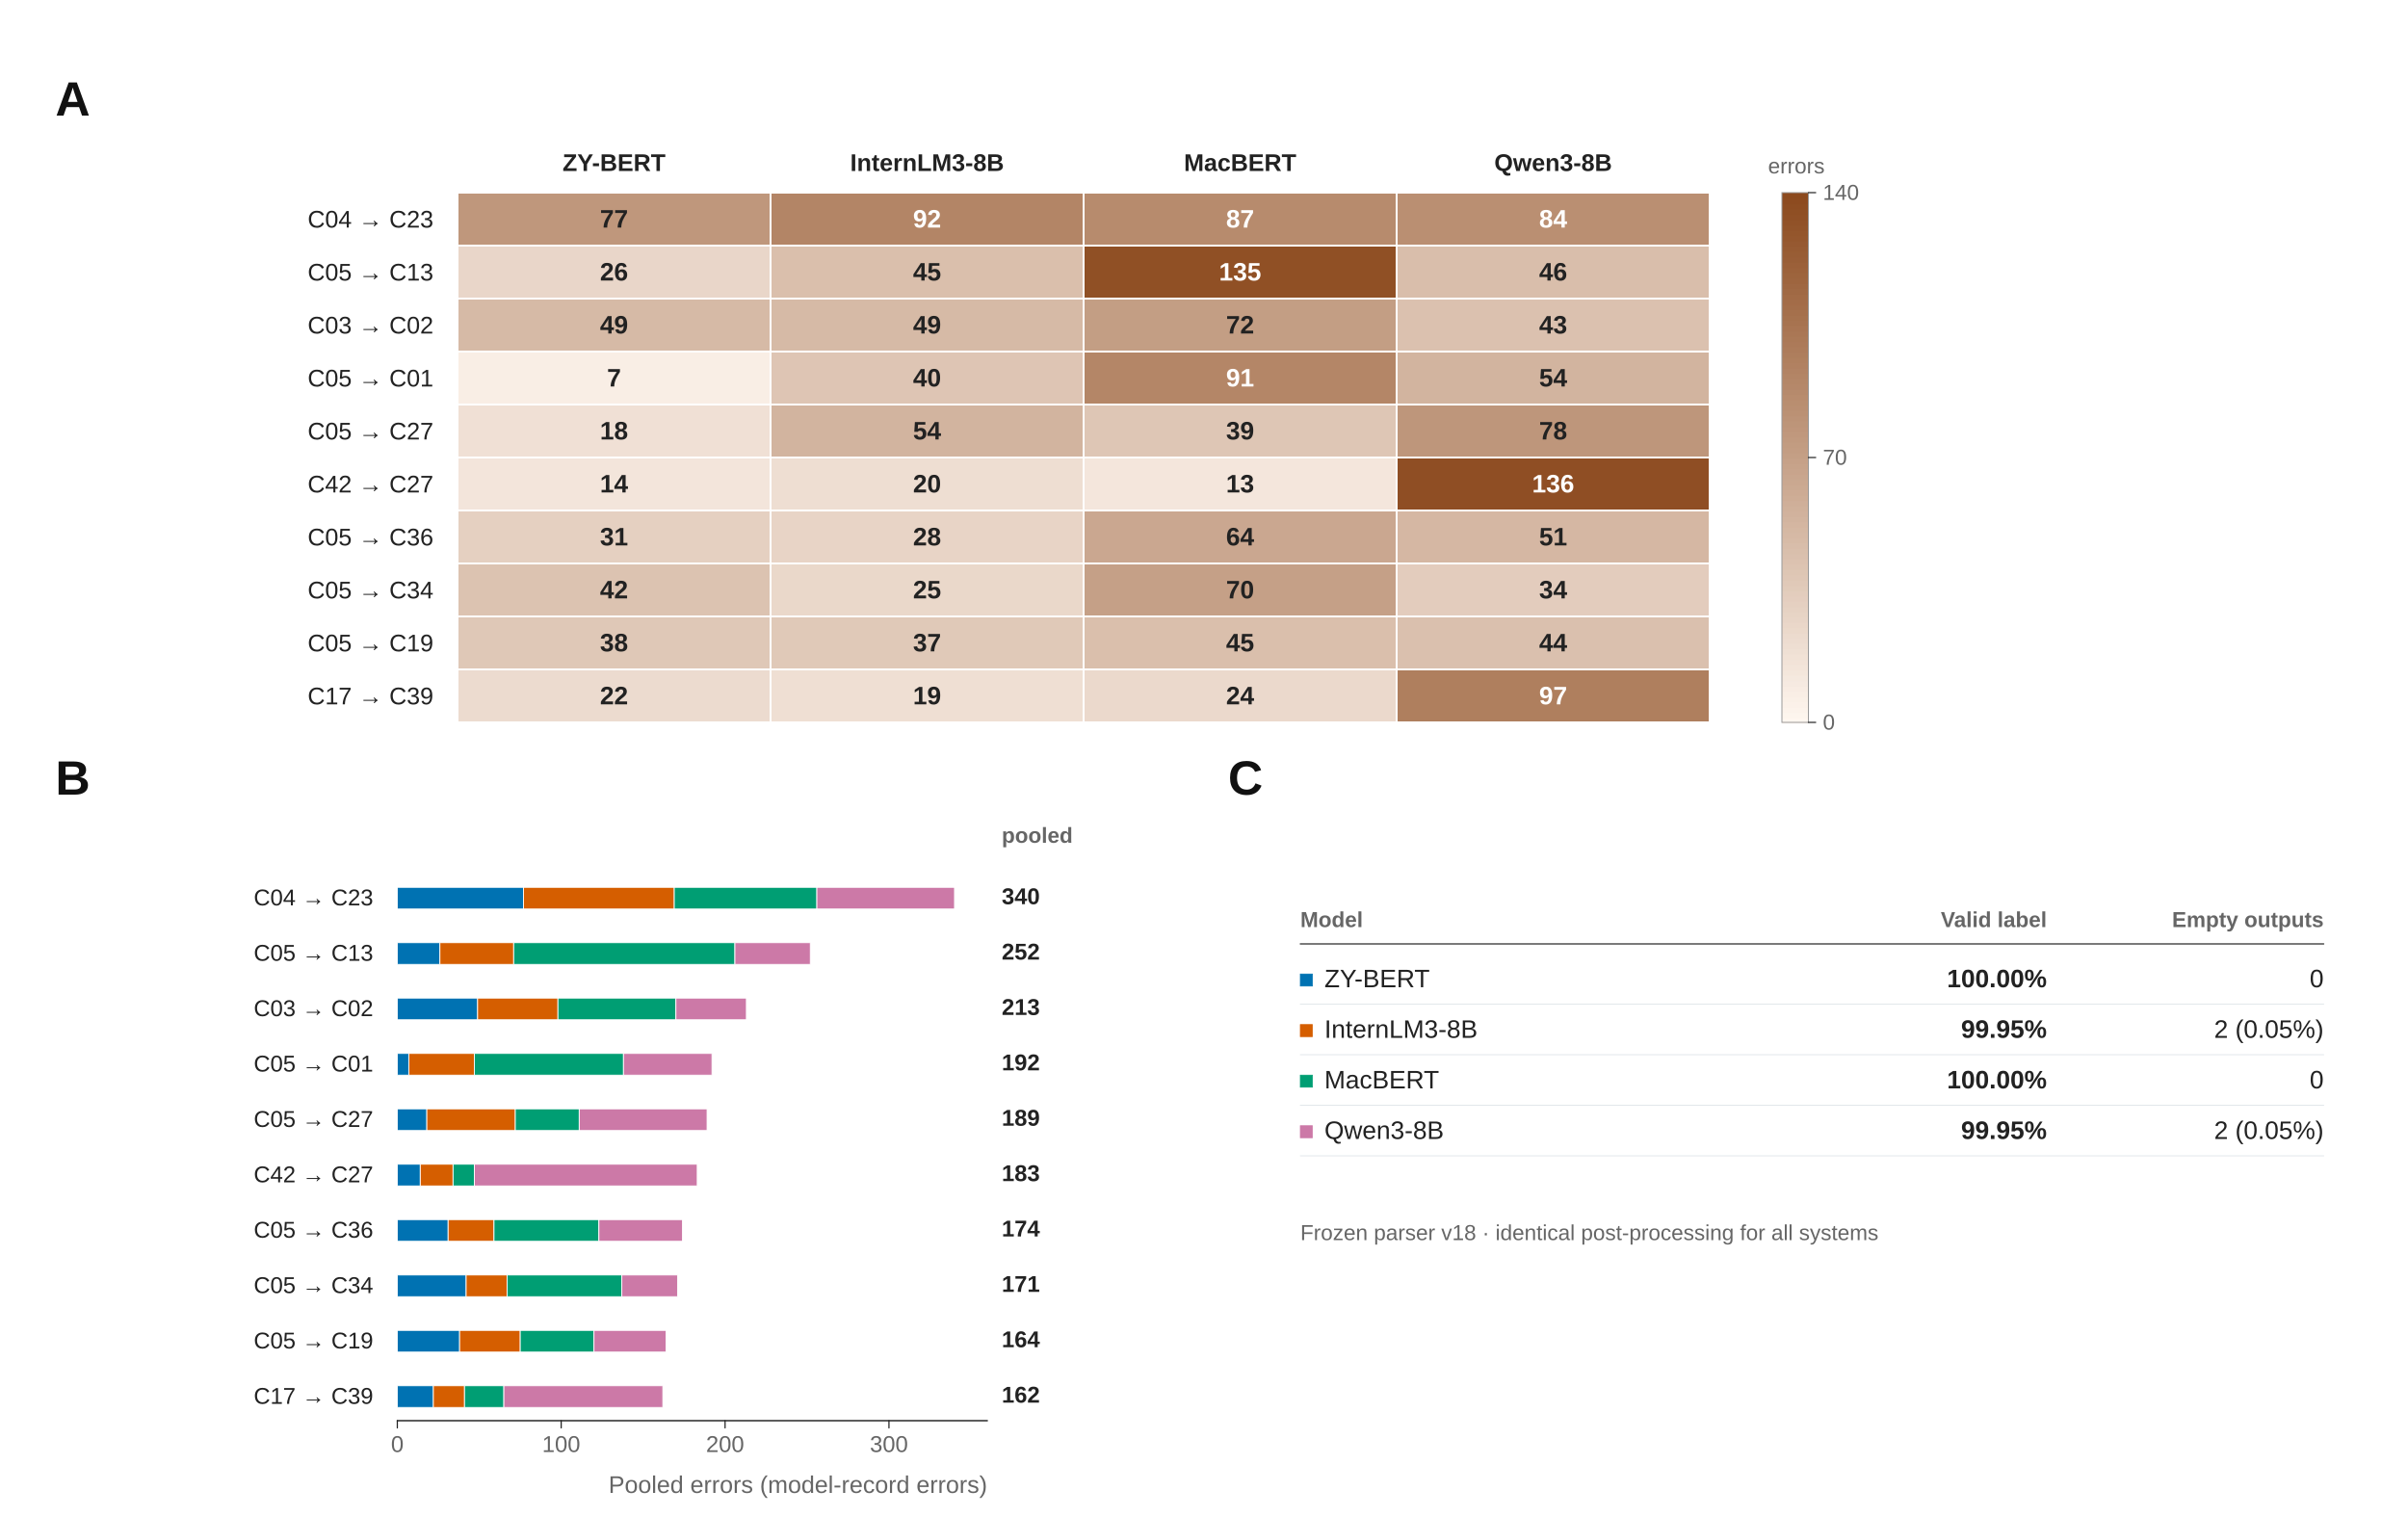
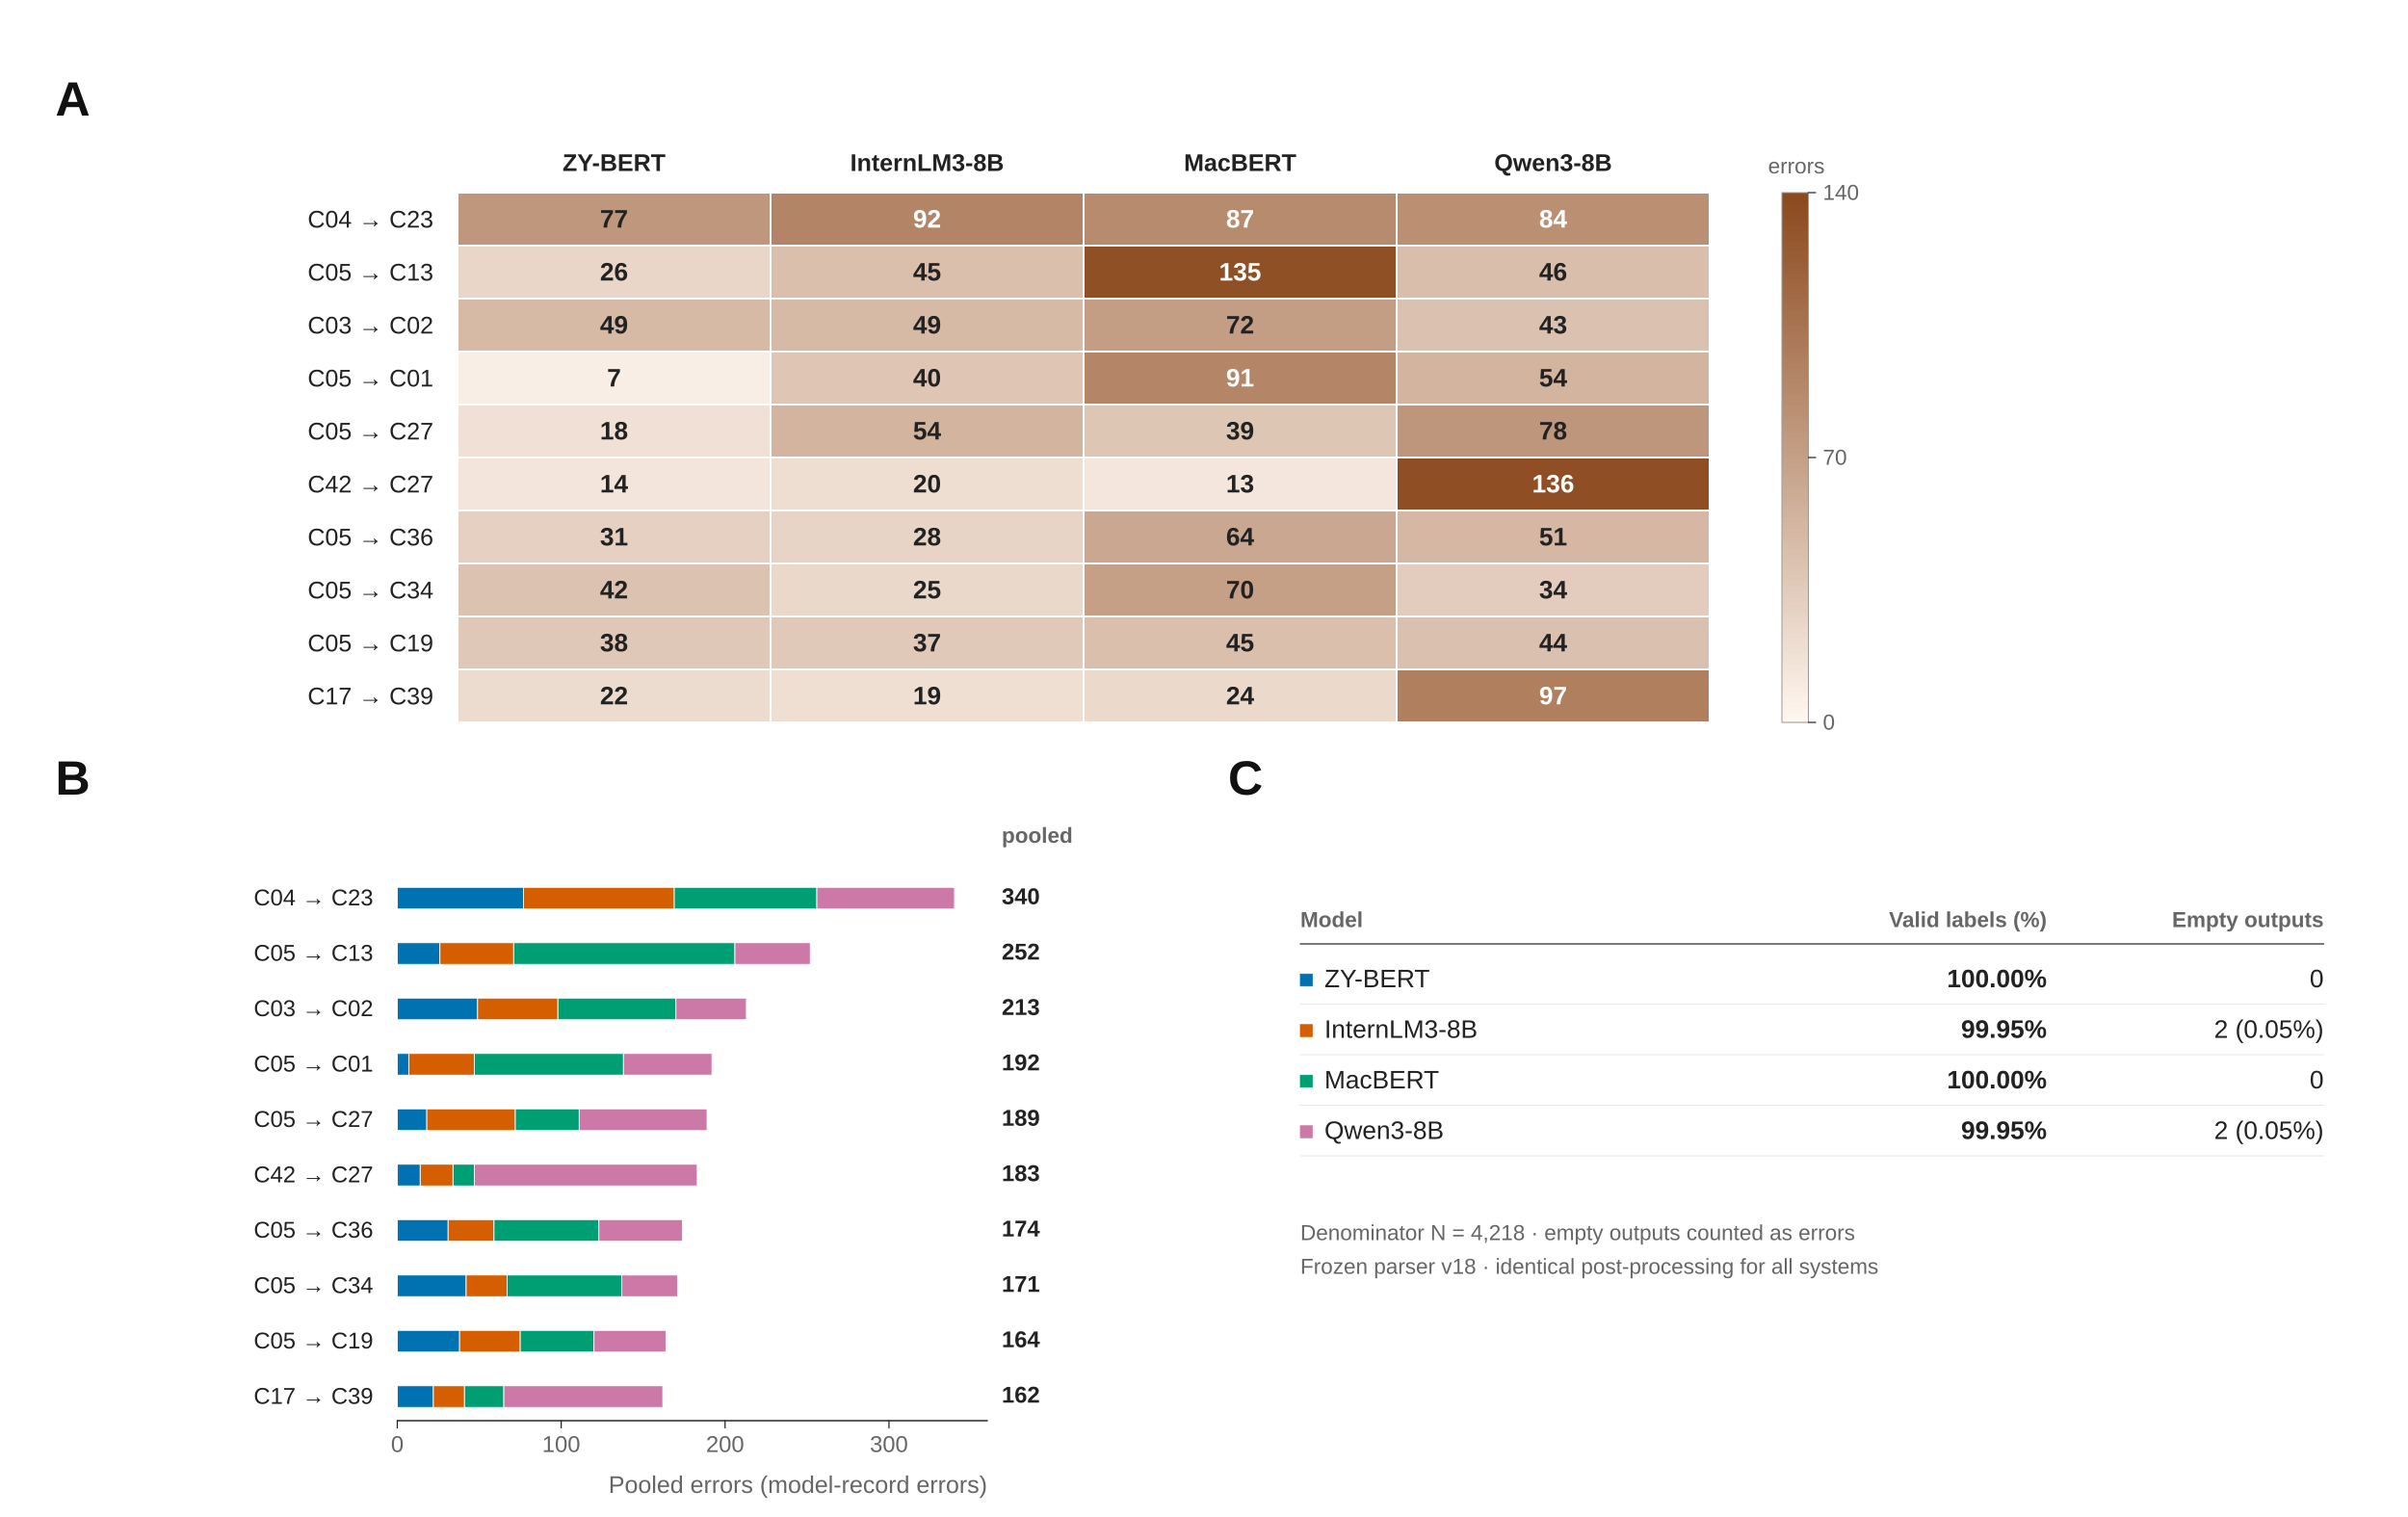
<svg xmlns="http://www.w3.org/2000/svg" width="2000" height="1260" viewBox="0 0 2000 1260">
  <rect width="2000" height="1260" fill="#FFFFFF" />
  <text x="46" y="96" font-family="Arial, Helvetica, sans-serif" font-size="40" font-weight="700" fill="#111111" text-anchor="start">A</text>
  <text x="510.0" y="142" font-family="Arial, Helvetica, sans-serif" font-size="20" font-weight="600" fill="#222222" text-anchor="middle">ZY-BERT</text>
  <text x="770.0" y="142" font-family="Arial, Helvetica, sans-serif" font-size="20" font-weight="600" fill="#222222" text-anchor="middle">InternLM3-8B</text>
  <text x="1030.0" y="142" font-family="Arial, Helvetica, sans-serif" font-size="20" font-weight="600" fill="#222222" text-anchor="middle">MacBERT</text>
  <text x="1290.0" y="142" font-family="Arial, Helvetica, sans-serif" font-size="20" font-weight="600" fill="#222222" text-anchor="middle">Qwen3-8B</text>
  <text x="360" y="189" font-family="Arial, Helvetica, sans-serif" font-size="20" font-weight="500" fill="#222222" text-anchor="end">C04 → C23</text>
  <rect x="380" y="160" width="260" height="44" rx="0" fill="#BF977C" stroke="#FFFFFF" stroke-width="1.6" opacity="1" />
  <text x="510.0" y="189" font-family="Arial, Helvetica, sans-serif" font-size="21" font-weight="700" fill="#222222" text-anchor="middle">77</text>
  <rect x="640" y="160" width="260" height="44" rx="0" fill="#B38566" stroke="#FFFFFF" stroke-width="1.6" opacity="1" />
  <text x="770.0" y="189" font-family="Arial, Helvetica, sans-serif" font-size="21" font-weight="700" fill="#FFFFFF" text-anchor="middle">92</text>
  <rect x="900" y="160" width="260" height="44" rx="0" fill="#B78B6D" stroke="#FFFFFF" stroke-width="1.6" opacity="1" />
  <text x="1030.0" y="189" font-family="Arial, Helvetica, sans-serif" font-size="21" font-weight="700" fill="#FFFFFF" text-anchor="middle">87</text>
  <rect x="1160" y="160" width="260" height="44" rx="0" fill="#BA8F72" stroke="#FFFFFF" stroke-width="1.6" opacity="1" />
  <text x="1290.0" y="189" font-family="Arial, Helvetica, sans-serif" font-size="21" font-weight="700" fill="#FFFFFF" text-anchor="middle">84</text>
  <text x="360" y="233" font-family="Arial, Helvetica, sans-serif" font-size="20" font-weight="500" fill="#222222" text-anchor="end">C05 → C13</text>
  <rect x="380" y="204" width="260" height="44" rx="0" fill="#E9D6C9" stroke="#FFFFFF" stroke-width="1.6" opacity="1" />
  <text x="510.0" y="233" font-family="Arial, Helvetica, sans-serif" font-size="21" font-weight="700" fill="#222222" text-anchor="middle">26</text>
  <rect x="640" y="204" width="260" height="44" rx="0" fill="#DABFAC" stroke="#FFFFFF" stroke-width="1.6" opacity="1" />
  <text x="770.0" y="233" font-family="Arial, Helvetica, sans-serif" font-size="21" font-weight="700" fill="#222222" text-anchor="middle">45</text>
  <rect x="900" y="204" width="260" height="44" rx="0" fill="#905025" stroke="#FFFFFF" stroke-width="1.6" opacity="1" />
  <text x="1030.0" y="233" font-family="Arial, Helvetica, sans-serif" font-size="21" font-weight="700" fill="#FFFFFF" text-anchor="middle">135</text>
  <rect x="1160" y="204" width="260" height="44" rx="0" fill="#D9BEAB" stroke="#FFFFFF" stroke-width="1.6" opacity="1" />
  <text x="1290.0" y="233" font-family="Arial, Helvetica, sans-serif" font-size="21" font-weight="700" fill="#222222" text-anchor="middle">46</text>
  <text x="360" y="277" font-family="Arial, Helvetica, sans-serif" font-size="20" font-weight="500" fill="#222222" text-anchor="end">C03 → C02</text>
  <rect x="380" y="248" width="260" height="44" rx="0" fill="#D6BAA6" stroke="#FFFFFF" stroke-width="1.6" opacity="1" />
  <text x="510.0" y="277" font-family="Arial, Helvetica, sans-serif" font-size="21" font-weight="700" fill="#222222" text-anchor="middle">49</text>
  <rect x="640" y="248" width="260" height="44" rx="0" fill="#D6BAA6" stroke="#FFFFFF" stroke-width="1.6" opacity="1" />
  <text x="770.0" y="277" font-family="Arial, Helvetica, sans-serif" font-size="21" font-weight="700" fill="#222222" text-anchor="middle">49</text>
  <rect x="900" y="248" width="260" height="44" rx="0" fill="#C39E84" stroke="#FFFFFF" stroke-width="1.6" opacity="1" />
  <text x="1030.0" y="277" font-family="Arial, Helvetica, sans-serif" font-size="21" font-weight="700" fill="#222222" text-anchor="middle">72</text>
  <rect x="1160" y="248" width="260" height="44" rx="0" fill="#DBC1AF" stroke="#FFFFFF" stroke-width="1.6" opacity="1" />
  <text x="1290.0" y="277" font-family="Arial, Helvetica, sans-serif" font-size="21" font-weight="700" fill="#222222" text-anchor="middle">43</text>
  <text x="360" y="321" font-family="Arial, Helvetica, sans-serif" font-size="20" font-weight="500" fill="#222222" text-anchor="end">C05 → C01</text>
  <rect x="380" y="292" width="260" height="44" rx="0" fill="#F9EEE5" stroke="#FFFFFF" stroke-width="1.6" opacity="1" />
  <text x="510.0" y="321" font-family="Arial, Helvetica, sans-serif" font-size="21" font-weight="700" fill="#222222" text-anchor="middle">7</text>
  <rect x="640" y="292" width="260" height="44" rx="0" fill="#DEC5B4" stroke="#FFFFFF" stroke-width="1.6" opacity="1" />
  <text x="770.0" y="321" font-family="Arial, Helvetica, sans-serif" font-size="21" font-weight="700" fill="#222222" text-anchor="middle">40</text>
  <rect x="900" y="292" width="260" height="44" rx="0" fill="#B48667" stroke="#FFFFFF" stroke-width="1.6" opacity="1" />
  <text x="1030.0" y="321" font-family="Arial, Helvetica, sans-serif" font-size="21" font-weight="700" fill="#FFFFFF" text-anchor="middle">91</text>
  <rect x="1160" y="292" width="260" height="44" rx="0" fill="#D2B49F" stroke="#FFFFFF" stroke-width="1.6" opacity="1" />
  <text x="1290.0" y="321" font-family="Arial, Helvetica, sans-serif" font-size="21" font-weight="700" fill="#222222" text-anchor="middle">54</text>
  <text x="360" y="365" font-family="Arial, Helvetica, sans-serif" font-size="20" font-weight="500" fill="#222222" text-anchor="end">C05 → C27</text>
  <rect x="380" y="336" width="260" height="44" rx="0" fill="#F0E0D5" stroke="#FFFFFF" stroke-width="1.6" opacity="1" />
  <text x="510.0" y="365" font-family="Arial, Helvetica, sans-serif" font-size="21" font-weight="700" fill="#222222" text-anchor="middle">18</text>
  <rect x="640" y="336" width="260" height="44" rx="0" fill="#D2B49F" stroke="#FFFFFF" stroke-width="1.6" opacity="1" />
  <text x="770.0" y="365" font-family="Arial, Helvetica, sans-serif" font-size="21" font-weight="700" fill="#222222" text-anchor="middle">54</text>
  <rect x="900" y="336" width="260" height="44" rx="0" fill="#DEC6B5" stroke="#FFFFFF" stroke-width="1.6" opacity="1" />
  <text x="1030.0" y="365" font-family="Arial, Helvetica, sans-serif" font-size="21" font-weight="700" fill="#222222" text-anchor="middle">39</text>
  <rect x="1160" y="336" width="260" height="44" rx="0" fill="#BE967B" stroke="#FFFFFF" stroke-width="1.6" opacity="1" />
  <text x="1290.0" y="365" font-family="Arial, Helvetica, sans-serif" font-size="21" font-weight="700" fill="#222222" text-anchor="middle">78</text>
  <text x="360" y="409" font-family="Arial, Helvetica, sans-serif" font-size="20" font-weight="500" fill="#222222" text-anchor="end">C42 → C27</text>
  <rect x="380" y="380" width="260" height="44" rx="0" fill="#F3E5DB" stroke="#FFFFFF" stroke-width="1.6" opacity="1" />
  <text x="510.0" y="409" font-family="Arial, Helvetica, sans-serif" font-size="21" font-weight="700" fill="#222222" text-anchor="middle">14</text>
  <rect x="640" y="380" width="260" height="44" rx="0" fill="#EEDED2" stroke="#FFFFFF" stroke-width="1.6" opacity="1" />
  <text x="770.0" y="409" font-family="Arial, Helvetica, sans-serif" font-size="21" font-weight="700" fill="#222222" text-anchor="middle">20</text>
  <rect x="900" y="380" width="260" height="44" rx="0" fill="#F4E6DC" stroke="#FFFFFF" stroke-width="1.6" opacity="1" />
  <text x="1030.0" y="409" font-family="Arial, Helvetica, sans-serif" font-size="21" font-weight="700" fill="#222222" text-anchor="middle">13</text>
  <rect x="1160" y="380" width="260" height="44" rx="0" fill="#8F4E24" stroke="#FFFFFF" stroke-width="1.6" opacity="1" />
  <text x="1290.0" y="409" font-family="Arial, Helvetica, sans-serif" font-size="21" font-weight="700" fill="#FFFFFF" text-anchor="middle">136</text>
  <text x="360" y="453" font-family="Arial, Helvetica, sans-serif" font-size="20" font-weight="500" fill="#222222" text-anchor="end">C05 → C36</text>
  <rect x="380" y="424" width="260" height="44" rx="0" fill="#E5D0C1" stroke="#FFFFFF" stroke-width="1.6" opacity="1" />
  <text x="510.0" y="453" font-family="Arial, Helvetica, sans-serif" font-size="21" font-weight="700" fill="#222222" text-anchor="middle">31</text>
  <rect x="640" y="424" width="260" height="44" rx="0" fill="#E8D4C6" stroke="#FFFFFF" stroke-width="1.6" opacity="1" />
  <text x="770.0" y="453" font-family="Arial, Helvetica, sans-serif" font-size="21" font-weight="700" fill="#222222" text-anchor="middle">28</text>
  <rect x="900" y="424" width="260" height="44" rx="0" fill="#CAA790" stroke="#FFFFFF" stroke-width="1.6" opacity="1" />
  <text x="1030.0" y="453" font-family="Arial, Helvetica, sans-serif" font-size="21" font-weight="700" fill="#222222" text-anchor="middle">64</text>
  <rect x="1160" y="424" width="260" height="44" rx="0" fill="#D5B7A3" stroke="#FFFFFF" stroke-width="1.6" opacity="1" />
  <text x="1290.0" y="453" font-family="Arial, Helvetica, sans-serif" font-size="21" font-weight="700" fill="#222222" text-anchor="middle">51</text>
  <text x="360" y="497" font-family="Arial, Helvetica, sans-serif" font-size="20" font-weight="500" fill="#222222" text-anchor="end">C05 → C34</text>
  <rect x="380" y="468" width="260" height="44" rx="0" fill="#DCC3B1" stroke="#FFFFFF" stroke-width="1.6" opacity="1" />
  <text x="510.0" y="497" font-family="Arial, Helvetica, sans-serif" font-size="21" font-weight="700" fill="#222222" text-anchor="middle">42</text>
  <rect x="640" y="468" width="260" height="44" rx="0" fill="#EAD8CA" stroke="#FFFFFF" stroke-width="1.6" opacity="1" />
  <text x="770.0" y="497" font-family="Arial, Helvetica, sans-serif" font-size="21" font-weight="700" fill="#222222" text-anchor="middle">25</text>
  <rect x="900" y="468" width="260" height="44" rx="0" fill="#C5A087" stroke="#FFFFFF" stroke-width="1.6" opacity="1" />
  <text x="1030.0" y="497" font-family="Arial, Helvetica, sans-serif" font-size="21" font-weight="700" fill="#222222" text-anchor="middle">70</text>
  <rect x="1160" y="468" width="260" height="44" rx="0" fill="#E3CCBD" stroke="#FFFFFF" stroke-width="1.6" opacity="1" />
  <text x="1290.0" y="497" font-family="Arial, Helvetica, sans-serif" font-size="21" font-weight="700" fill="#222222" text-anchor="middle">34</text>
  <text x="360" y="541" font-family="Arial, Helvetica, sans-serif" font-size="20" font-weight="500" fill="#222222" text-anchor="end">C05 → C19</text>
  <rect x="380" y="512" width="260" height="44" rx="0" fill="#DFC8B7" stroke="#FFFFFF" stroke-width="1.6" opacity="1" />
  <text x="510.0" y="541" font-family="Arial, Helvetica, sans-serif" font-size="21" font-weight="700" fill="#222222" text-anchor="middle">38</text>
  <rect x="640" y="512" width="260" height="44" rx="0" fill="#E0C9B8" stroke="#FFFFFF" stroke-width="1.6" opacity="1" />
  <text x="770.0" y="541" font-family="Arial, Helvetica, sans-serif" font-size="21" font-weight="700" fill="#222222" text-anchor="middle">37</text>
  <rect x="900" y="512" width="260" height="44" rx="0" fill="#DABFAC" stroke="#FFFFFF" stroke-width="1.6" opacity="1" />
  <text x="1030.0" y="541" font-family="Arial, Helvetica, sans-serif" font-size="21" font-weight="700" fill="#222222" text-anchor="middle">45</text>
  <rect x="1160" y="512" width="260" height="44" rx="0" fill="#DAC0AE" stroke="#FFFFFF" stroke-width="1.6" opacity="1" />
  <text x="1290.0" y="541" font-family="Arial, Helvetica, sans-serif" font-size="21" font-weight="700" fill="#222222" text-anchor="middle">44</text>
  <text x="360" y="585" font-family="Arial, Helvetica, sans-serif" font-size="20" font-weight="500" fill="#222222" text-anchor="end">C17 → C39</text>
  <rect x="380" y="556" width="260" height="44" rx="0" fill="#ECDBCF" stroke="#FFFFFF" stroke-width="1.6" opacity="1" />
  <text x="510.0" y="585" font-family="Arial, Helvetica, sans-serif" font-size="21" font-weight="700" fill="#222222" text-anchor="middle">22</text>
  <rect x="640" y="556" width="260" height="44" rx="0" fill="#EFDFD3" stroke="#FFFFFF" stroke-width="1.6" opacity="1" />
  <text x="770.0" y="585" font-family="Arial, Helvetica, sans-serif" font-size="21" font-weight="700" fill="#222222" text-anchor="middle">19</text>
  <rect x="900" y="556" width="260" height="44" rx="0" fill="#EBD9CC" stroke="#FFFFFF" stroke-width="1.6" opacity="1" />
  <text x="1030.0" y="585" font-family="Arial, Helvetica, sans-serif" font-size="21" font-weight="700" fill="#222222" text-anchor="middle">24</text>
  <rect x="1160" y="556" width="260" height="44" rx="0" fill="#AF7F5E" stroke="#FFFFFF" stroke-width="1.6" opacity="1" />
  <text x="1290.0" y="585" font-family="Arial, Helvetica, sans-serif" font-size="21" font-weight="700" fill="#FFFFFF" text-anchor="middle">97</text>
  <rect x="1480" y="595.6" width="22" height="5.4" rx="0" fill="#FFF7F0" stroke="none" stroke-width="0" opacity="1" />
  <rect x="1480" y="591.2" width="22" height="5.4" rx="0" fill="#FDF5ED" stroke="none" stroke-width="0" opacity="1" />
  <rect x="1480" y="586.8" width="22" height="5.4" rx="0" fill="#FCF3EB" stroke="none" stroke-width="0" opacity="1" />
  <rect x="1480" y="582.4" width="22" height="5.4" rx="0" fill="#FBF1E9" stroke="none" stroke-width="0" opacity="1" />
  <rect x="1480" y="578.0" width="22" height="5.4" rx="0" fill="#FAF0E7" stroke="none" stroke-width="0" opacity="1" />
  <rect x="1480" y="573.6" width="22" height="5.4" rx="0" fill="#F9EEE5" stroke="none" stroke-width="0" opacity="1" />
  <rect x="1480" y="569.2" width="22" height="5.4" rx="0" fill="#F8ECE3" stroke="none" stroke-width="0" opacity="1" />
  <rect x="1480" y="564.8" width="22" height="5.4" rx="0" fill="#F6EAE1" stroke="none" stroke-width="0" opacity="1" />
  <rect x="1480" y="560.4" width="22" height="5.4" rx="0" fill="#F5E9DF" stroke="none" stroke-width="0" opacity="1" />
  <rect x="1480" y="556.0" width="22" height="5.4" rx="0" fill="#F4E7DC" stroke="none" stroke-width="0" opacity="1" />
  <rect x="1480" y="551.6" width="22" height="5.4" rx="0" fill="#F3E5DA" stroke="none" stroke-width="0" opacity="1" />
  <rect x="1480" y="547.2" width="22" height="5.4" rx="0" fill="#F2E3D8" stroke="none" stroke-width="0" opacity="1" />
  <rect x="1480" y="542.8" width="22" height="5.4" rx="0" fill="#F1E2D6" stroke="none" stroke-width="0" opacity="1" />
  <rect x="1480" y="538.4" width="22" height="5.4" rx="0" fill="#EFE0D4" stroke="none" stroke-width="0" opacity="1" />
  <rect x="1480" y="534.0" width="22" height="5.4" rx="0" fill="#EEDED2" stroke="none" stroke-width="0" opacity="1" />
  <rect x="1480" y="529.6" width="22" height="5.4" rx="0" fill="#EDDCD0" stroke="none" stroke-width="0" opacity="1" />
  <rect x="1480" y="525.2" width="22" height="5.4" rx="0" fill="#ECDBCE" stroke="none" stroke-width="0" opacity="1" />
  <rect x="1480" y="520.8" width="22" height="5.4" rx="0" fill="#EBD9CB" stroke="none" stroke-width="0" opacity="1" />
  <rect x="1480" y="516.4" width="22" height="5.4" rx="0" fill="#EAD7C9" stroke="none" stroke-width="0" opacity="1" />
  <rect x="1480" y="512.0" width="22" height="5.4" rx="0" fill="#E8D5C7" stroke="none" stroke-width="0" opacity="1" />
  <rect x="1480" y="507.6" width="22" height="5.4" rx="0" fill="#E7D4C5" stroke="none" stroke-width="0" opacity="1" />
  <rect x="1480" y="503.2" width="22" height="5.4" rx="0" fill="#E6D2C3" stroke="none" stroke-width="0" opacity="1" />
  <rect x="1480" y="498.8" width="22" height="5.4" rx="0" fill="#E5D0C1" stroke="none" stroke-width="0" opacity="1" />
  <rect x="1480" y="494.4" width="22" height="5.4" rx="0" fill="#E4CEBF" stroke="none" stroke-width="0" opacity="1" />
  <rect x="1480" y="490.0" width="22" height="5.4" rx="0" fill="#E3CDBD" stroke="none" stroke-width="0" opacity="1" />
  <rect x="1480" y="485.6" width="22" height="5.4" rx="0" fill="#E1CBBA" stroke="none" stroke-width="0" opacity="1" />
  <rect x="1480" y="481.2" width="22" height="5.4" rx="0" fill="#E0C9B8" stroke="none" stroke-width="0" opacity="1" />
  <rect x="1480" y="476.8" width="22" height="5.4" rx="0" fill="#DFC7B6" stroke="none" stroke-width="0" opacity="1" />
  <rect x="1480" y="472.4" width="22" height="5.4" rx="0" fill="#DEC6B4" stroke="none" stroke-width="0" opacity="1" />
  <rect x="1480" y="468.0" width="22" height="5.4" rx="0" fill="#DDC4B2" stroke="none" stroke-width="0" opacity="1" />
  <rect x="1480" y="463.6" width="22" height="5.4" rx="0" fill="#DCC2B0" stroke="none" stroke-width="0" opacity="1" />
  <rect x="1480" y="459.2" width="22" height="5.4" rx="0" fill="#DAC0AE" stroke="none" stroke-width="0" opacity="1" />
  <rect x="1480" y="454.8" width="22" height="5.4" rx="0" fill="#D9BFAC" stroke="none" stroke-width="0" opacity="1" />
  <rect x="1480" y="450.4" width="22" height="5.4" rx="0" fill="#D8BDAA" stroke="none" stroke-width="0" opacity="1" />
  <rect x="1480" y="446.0" width="22" height="5.4" rx="0" fill="#D7BBA7" stroke="none" stroke-width="0" opacity="1" />
  <rect x="1480" y="441.6" width="22" height="5.4" rx="0" fill="#D6B9A5" stroke="none" stroke-width="0" opacity="1" />
  <rect x="1480" y="437.2" width="22" height="5.4" rx="0" fill="#D5B8A3" stroke="none" stroke-width="0" opacity="1" />
  <rect x="1480" y="432.8" width="22" height="5.4" rx="0" fill="#D4B6A1" stroke="none" stroke-width="0" opacity="1" />
  <rect x="1480" y="428.4" width="22" height="5.4" rx="0" fill="#D2B49F" stroke="none" stroke-width="0" opacity="1" />
  <rect x="1480" y="424.0" width="22" height="5.4" rx="0" fill="#D1B29D" stroke="none" stroke-width="0" opacity="1" />
  <rect x="1480" y="419.6" width="22" height="5.4" rx="0" fill="#D0B19B" stroke="none" stroke-width="0" opacity="1" />
  <rect x="1480" y="415.2" width="22" height="5.4" rx="0" fill="#CFAF99" stroke="none" stroke-width="0" opacity="1" />
  <rect x="1480" y="410.8" width="22" height="5.4" rx="0" fill="#CEAD96" stroke="none" stroke-width="0" opacity="1" />
  <rect x="1480" y="406.4" width="22" height="5.4" rx="0" fill="#CDAB94" stroke="none" stroke-width="0" opacity="1" />
  <rect x="1480" y="402.0" width="22" height="5.4" rx="0" fill="#CBAA92" stroke="none" stroke-width="0" opacity="1" />
  <rect x="1480" y="397.6" width="22" height="5.4" rx="0" fill="#CAA890" stroke="none" stroke-width="0" opacity="1" />
  <rect x="1480" y="393.2" width="22" height="5.4" rx="0" fill="#C9A68E" stroke="none" stroke-width="0" opacity="1" />
  <rect x="1480" y="388.8" width="22" height="5.4" rx="0" fill="#C8A48C" stroke="none" stroke-width="0" opacity="1" />
  <rect x="1480" y="384.4" width="22" height="5.4" rx="0" fill="#C7A38A" stroke="none" stroke-width="0" opacity="1" />
  <rect x="1480" y="380.0" width="22" height="5.4" rx="0" fill="#C6A188" stroke="none" stroke-width="0" opacity="1" />
  <rect x="1480" y="375.6" width="22" height="5.4" rx="0" fill="#C49F85" stroke="none" stroke-width="0" opacity="1" />
  <rect x="1480" y="371.2" width="22" height="5.4" rx="0" fill="#C39D83" stroke="none" stroke-width="0" opacity="1" />
  <rect x="1480" y="366.8" width="22" height="5.4" rx="0" fill="#C29C81" stroke="none" stroke-width="0" opacity="1" />
  <rect x="1480" y="362.4" width="22" height="5.4" rx="0" fill="#C19A7F" stroke="none" stroke-width="0" opacity="1" />
  <rect x="1480" y="358.0" width="22" height="5.4" rx="0" fill="#C0987D" stroke="none" stroke-width="0" opacity="1" />
  <rect x="1480" y="353.6" width="22" height="5.4" rx="0" fill="#BF967B" stroke="none" stroke-width="0" opacity="1" />
  <rect x="1480" y="349.2" width="22" height="5.4" rx="0" fill="#BD9579" stroke="none" stroke-width="0" opacity="1" />
  <rect x="1480" y="344.8" width="22" height="5.4" rx="0" fill="#BC9377" stroke="none" stroke-width="0" opacity="1" />
  <rect x="1480" y="340.4" width="22" height="5.4" rx="0" fill="#BB9174" stroke="none" stroke-width="0" opacity="1" />
  <rect x="1480" y="336.0" width="22" height="5.4" rx="0" fill="#BA8F72" stroke="none" stroke-width="0" opacity="1" />
  <rect x="1480" y="331.6" width="22" height="5.4" rx="0" fill="#B98E70" stroke="none" stroke-width="0" opacity="1" />
  <rect x="1480" y="327.2" width="22" height="5.4" rx="0" fill="#B88C6E" stroke="none" stroke-width="0" opacity="1" />
  <rect x="1480" y="322.8" width="22" height="5.4" rx="0" fill="#B68A6C" stroke="none" stroke-width="0" opacity="1" />
  <rect x="1480" y="318.4" width="22" height="5.4" rx="0" fill="#B5886A" stroke="none" stroke-width="0" opacity="1" />
  <rect x="1480" y="314.0" width="22" height="5.4" rx="0" fill="#B48768" stroke="none" stroke-width="0" opacity="1" />
  <rect x="1480" y="309.6" width="22" height="5.4" rx="0" fill="#B38566" stroke="none" stroke-width="0" opacity="1" />
  <rect x="1480" y="305.2" width="22" height="5.4" rx="0" fill="#B28364" stroke="none" stroke-width="0" opacity="1" />
  <rect x="1480" y="300.8" width="22" height="5.4" rx="0" fill="#B18161" stroke="none" stroke-width="0" opacity="1" />
  <rect x="1480" y="296.4" width="22" height="5.4" rx="0" fill="#B0805F" stroke="none" stroke-width="0" opacity="1" />
  <rect x="1480" y="292.0" width="22" height="5.4" rx="0" fill="#AE7E5D" stroke="none" stroke-width="0" opacity="1" />
  <rect x="1480" y="287.6" width="22" height="5.4" rx="0" fill="#AD7C5B" stroke="none" stroke-width="0" opacity="1" />
  <rect x="1480" y="283.2" width="22" height="5.4" rx="0" fill="#AC7A59" stroke="none" stroke-width="0" opacity="1" />
  <rect x="1480" y="278.8" width="22" height="5.4" rx="0" fill="#AB7957" stroke="none" stroke-width="0" opacity="1" />
  <rect x="1480" y="274.4" width="22" height="5.4" rx="0" fill="#AA7755" stroke="none" stroke-width="0" opacity="1" />
  <rect x="1480" y="270.0" width="22" height="5.4" rx="0" fill="#A97553" stroke="none" stroke-width="0" opacity="1" />
  <rect x="1480" y="265.6" width="22" height="5.4" rx="0" fill="#A77350" stroke="none" stroke-width="0" opacity="1" />
  <rect x="1480" y="261.2" width="22" height="5.4" rx="0" fill="#A6724E" stroke="none" stroke-width="0" opacity="1" />
  <rect x="1480" y="256.8" width="22" height="5.4" rx="0" fill="#A5704C" stroke="none" stroke-width="0" opacity="1" />
  <rect x="1480" y="252.4" width="22" height="5.4" rx="0" fill="#A46E4A" stroke="none" stroke-width="0" opacity="1" />
  <rect x="1480" y="248.0" width="22" height="5.4" rx="0" fill="#A36C48" stroke="none" stroke-width="0" opacity="1" />
  <rect x="1480" y="243.6" width="22" height="5.4" rx="0" fill="#A26B46" stroke="none" stroke-width="0" opacity="1" />
  <rect x="1480" y="239.2" width="22" height="5.4" rx="0" fill="#A06944" stroke="none" stroke-width="0" opacity="1" />
  <rect x="1480" y="234.8" width="22" height="5.4" rx="0" fill="#9F6742" stroke="none" stroke-width="0" opacity="1" />
  <rect x="1480" y="230.4" width="22" height="5.4" rx="0" fill="#9E653F" stroke="none" stroke-width="0" opacity="1" />
  <rect x="1480" y="226.0" width="22" height="5.4" rx="0" fill="#9D643D" stroke="none" stroke-width="0" opacity="1" />
  <rect x="1480" y="221.6" width="22" height="5.4" rx="0" fill="#9C623B" stroke="none" stroke-width="0" opacity="1" />
  <rect x="1480" y="217.2" width="22" height="5.4" rx="0" fill="#9B6039" stroke="none" stroke-width="0" opacity="1" />
  <rect x="1480" y="212.8" width="22" height="5.4" rx="0" fill="#995E37" stroke="none" stroke-width="0" opacity="1" />
  <rect x="1480" y="208.4" width="22" height="5.4" rx="0" fill="#985D35" stroke="none" stroke-width="0" opacity="1" />
  <rect x="1480" y="204.0" width="22" height="5.4" rx="0" fill="#975B33" stroke="none" stroke-width="0" opacity="1" />
  <rect x="1480" y="199.6" width="22" height="5.4" rx="0" fill="#965931" stroke="none" stroke-width="0" opacity="1" />
  <rect x="1480" y="195.2" width="22" height="5.4" rx="0" fill="#95572E" stroke="none" stroke-width="0" opacity="1" />
  <rect x="1480" y="190.8" width="22" height="5.4" rx="0" fill="#94562C" stroke="none" stroke-width="0" opacity="1" />
  <rect x="1480" y="186.4" width="22" height="5.4" rx="0" fill="#92542A" stroke="none" stroke-width="0" opacity="1" />
  <rect x="1480" y="182.0" width="22" height="5.4" rx="0" fill="#915228" stroke="none" stroke-width="0" opacity="1" />
  <rect x="1480" y="177.6" width="22" height="5.4" rx="0" fill="#905026" stroke="none" stroke-width="0" opacity="1" />
  <rect x="1480" y="173.2" width="22" height="5.4" rx="0" fill="#8F4F24" stroke="none" stroke-width="0" opacity="1" />
  <rect x="1480" y="168.8" width="22" height="5.4" rx="0" fill="#8E4D22" stroke="none" stroke-width="0" opacity="1" />
  <rect x="1480" y="164.4" width="22" height="5.4" rx="0" fill="#8D4B20" stroke="none" stroke-width="0" opacity="1" />
  <rect x="1480" y="160.0" width="22" height="5.4" rx="0" fill="#8C4A1E" stroke="none" stroke-width="0" opacity="1" />
  <rect x="1480" y="160" width="22" height="440" rx="0" fill="none" stroke="#999999" stroke-width="0.8" opacity="1" />
  <line x1="1502" y1="600.0" x2="1508" y2="600.0" stroke="#222222" stroke-width="1" opacity="1" stroke-linecap="round" />
  <text x="1514" y="606.0" font-family="Arial, Helvetica, sans-serif" font-size="18" font-weight="400" fill="#666666" text-anchor="start">0</text>
  <line x1="1502" y1="380.0" x2="1508" y2="380.0" stroke="#222222" stroke-width="1" opacity="1" stroke-linecap="round" />
  <text x="1514" y="386.0" font-family="Arial, Helvetica, sans-serif" font-size="18" font-weight="400" fill="#666666" text-anchor="start">70</text>
  <line x1="1502" y1="160.0" x2="1508" y2="160.0" stroke="#222222" stroke-width="1" opacity="1" stroke-linecap="round" />
  <text x="1514" y="166.0" font-family="Arial, Helvetica, sans-serif" font-size="18" font-weight="400" fill="#666666" text-anchor="start">140</text>
  <text x="1492" y="144" font-family="Arial, Helvetica, sans-serif" font-size="18" font-weight="400" fill="#666666" text-anchor="middle">errors</text>
  <text x="46" y="660" font-family="Arial, Helvetica, sans-serif" font-size="40" font-weight="700" fill="#111111" text-anchor="start">B</text>
  <text x="310" y="752" font-family="Arial, Helvetica, sans-serif" font-size="19" font-weight="400" fill="#222222" text-anchor="end">C04 → C23</text>
  <rect x="330" y="737" width="104.806" height="18" rx="0" fill="#0072B2" stroke="#FFFFFF" stroke-width="0.7" opacity="1" />
  <rect x="434.806" y="737" width="125.222" height="18" rx="0" fill="#D55E00" stroke="#FFFFFF" stroke-width="0.7" opacity="1" />
  <rect x="560.028" y="737" width="118.417" height="18" rx="0" fill="#009E73" stroke="#FFFFFF" stroke-width="0.7" opacity="1" />
  <rect x="678.444" y="737" width="114.333" height="18" rx="0" fill="#CC79A7" stroke="#FFFFFF" stroke-width="0.7" opacity="1" />
  <text x="832" y="751" font-family="Arial, Helvetica, sans-serif" font-size="19" font-weight="700" fill="#222222" text-anchor="start">340</text>
  <text x="310" y="798" font-family="Arial, Helvetica, sans-serif" font-size="19" font-weight="400" fill="#222222" text-anchor="end">C05 → C13</text>
  <rect x="330" y="783" width="35.389" height="18" rx="0" fill="#0072B2" stroke="#FFFFFF" stroke-width="0.7" opacity="1" />
  <rect x="365.389" y="783" width="61.25" height="18" rx="0" fill="#D55E00" stroke="#FFFFFF" stroke-width="0.7" opacity="1" />
  <rect x="426.639" y="783" width="183.75" height="18" rx="0" fill="#009E73" stroke="#FFFFFF" stroke-width="0.7" opacity="1" />
  <rect x="610.389" y="783" width="62.611" height="18" rx="0" fill="#CC79A7" stroke="#FFFFFF" stroke-width="0.7" opacity="1" />
  <text x="832" y="797" font-family="Arial, Helvetica, sans-serif" font-size="19" font-weight="700" fill="#222222" text-anchor="start">252</text>
  <text x="310" y="844" font-family="Arial, Helvetica, sans-serif" font-size="19" font-weight="400" fill="#222222" text-anchor="end">C03 → C02</text>
  <rect x="330" y="829" width="66.694" height="18" rx="0" fill="#0072B2" stroke="#FFFFFF" stroke-width="0.7" opacity="1" />
  <rect x="396.694" y="829" width="66.694" height="18" rx="0" fill="#D55E00" stroke="#FFFFFF" stroke-width="0.7" opacity="1" />
  <rect x="463.389" y="829" width="98.0" height="18" rx="0" fill="#009E73" stroke="#FFFFFF" stroke-width="0.7" opacity="1" />
  <rect x="561.389" y="829" width="58.528" height="18" rx="0" fill="#CC79A7" stroke="#FFFFFF" stroke-width="0.7" opacity="1" />
  <text x="832" y="843" font-family="Arial, Helvetica, sans-serif" font-size="19" font-weight="700" fill="#222222" text-anchor="start">213</text>
  <text x="310" y="890" font-family="Arial, Helvetica, sans-serif" font-size="19" font-weight="400" fill="#222222" text-anchor="end">C05 → C01</text>
  <rect x="330" y="875" width="9.528" height="18" rx="0" fill="#0072B2" stroke="#FFFFFF" stroke-width="0.7" opacity="1" />
  <rect x="339.528" y="875" width="54.444" height="18" rx="0" fill="#D55E00" stroke="#FFFFFF" stroke-width="0.7" opacity="1" />
  <rect x="393.972" y="875" width="123.861" height="18" rx="0" fill="#009E73" stroke="#FFFFFF" stroke-width="0.7" opacity="1" />
  <rect x="517.833" y="875" width="73.5" height="18" rx="0" fill="#CC79A7" stroke="#FFFFFF" stroke-width="0.7" opacity="1" />
  <text x="832" y="889" font-family="Arial, Helvetica, sans-serif" font-size="19" font-weight="700" fill="#222222" text-anchor="start">192</text>
  <text x="310" y="936" font-family="Arial, Helvetica, sans-serif" font-size="19" font-weight="400" fill="#222222" text-anchor="end">C05 → C27</text>
  <rect x="330" y="921" width="24.5" height="18" rx="0" fill="#0072B2" stroke="#FFFFFF" stroke-width="0.7" opacity="1" />
  <rect x="354.5" y="921" width="73.5" height="18" rx="0" fill="#D55E00" stroke="#FFFFFF" stroke-width="0.7" opacity="1" />
  <rect x="428.0" y="921" width="53.083" height="18" rx="0" fill="#009E73" stroke="#FFFFFF" stroke-width="0.7" opacity="1" />
  <rect x="481.083" y="921" width="106.167" height="18" rx="0" fill="#CC79A7" stroke="#FFFFFF" stroke-width="0.7" opacity="1" />
  <text x="832" y="935" font-family="Arial, Helvetica, sans-serif" font-size="19" font-weight="700" fill="#222222" text-anchor="start">189</text>
  <text x="310" y="982" font-family="Arial, Helvetica, sans-serif" font-size="19" font-weight="400" fill="#222222" text-anchor="end">C42 → C27</text>
  <rect x="330" y="967" width="19.056" height="18" rx="0" fill="#0072B2" stroke="#FFFFFF" stroke-width="0.7" opacity="1" />
  <rect x="349.056" y="967" width="27.222" height="18" rx="0" fill="#D55E00" stroke="#FFFFFF" stroke-width="0.7" opacity="1" />
  <rect x="376.278" y="967" width="17.694" height="18" rx="0" fill="#009E73" stroke="#FFFFFF" stroke-width="0.7" opacity="1" />
  <rect x="393.972" y="967" width="185.111" height="18" rx="0" fill="#CC79A7" stroke="#FFFFFF" stroke-width="0.7" opacity="1" />
  <text x="832" y="981" font-family="Arial, Helvetica, sans-serif" font-size="19" font-weight="700" fill="#222222" text-anchor="start">183</text>
  <text x="310" y="1028" font-family="Arial, Helvetica, sans-serif" font-size="19" font-weight="400" fill="#222222" text-anchor="end">C05 → C36</text>
  <rect x="330" y="1013" width="42.194" height="18" rx="0" fill="#0072B2" stroke="#FFFFFF" stroke-width="0.7" opacity="1" />
  <rect x="372.194" y="1013" width="38.111" height="18" rx="0" fill="#D55E00" stroke="#FFFFFF" stroke-width="0.7" opacity="1" />
  <rect x="410.306" y="1013" width="87.111" height="18" rx="0" fill="#009E73" stroke="#FFFFFF" stroke-width="0.7" opacity="1" />
  <rect x="497.417" y="1013" width="69.417" height="18" rx="0" fill="#CC79A7" stroke="#FFFFFF" stroke-width="0.7" opacity="1" />
  <text x="832" y="1027" font-family="Arial, Helvetica, sans-serif" font-size="19" font-weight="700" fill="#222222" text-anchor="start">174</text>
  <text x="310" y="1074" font-family="Arial, Helvetica, sans-serif" font-size="19" font-weight="400" fill="#222222" text-anchor="end">C05 → C34</text>
  <rect x="330" y="1059" width="57.167" height="18" rx="0" fill="#0072B2" stroke="#FFFFFF" stroke-width="0.7" opacity="1" />
  <rect x="387.167" y="1059" width="34.028" height="18" rx="0" fill="#D55E00" stroke="#FFFFFF" stroke-width="0.7" opacity="1" />
  <rect x="421.194" y="1059" width="95.278" height="18" rx="0" fill="#009E73" stroke="#FFFFFF" stroke-width="0.7" opacity="1" />
  <rect x="516.472" y="1059" width="46.278" height="18" rx="0" fill="#CC79A7" stroke="#FFFFFF" stroke-width="0.7" opacity="1" />
  <text x="832" y="1073" font-family="Arial, Helvetica, sans-serif" font-size="19" font-weight="700" fill="#222222" text-anchor="start">171</text>
  <text x="310" y="1120" font-family="Arial, Helvetica, sans-serif" font-size="19" font-weight="400" fill="#222222" text-anchor="end">C05 → C19</text>
  <rect x="330" y="1105" width="51.722" height="18" rx="0" fill="#0072B2" stroke="#FFFFFF" stroke-width="0.7" opacity="1" />
  <rect x="381.722" y="1105" width="50.361" height="18" rx="0" fill="#D55E00" stroke="#FFFFFF" stroke-width="0.7" opacity="1" />
  <rect x="432.083" y="1105" width="61.25" height="18" rx="0" fill="#009E73" stroke="#FFFFFF" stroke-width="0.7" opacity="1" />
  <rect x="493.333" y="1105" width="59.889" height="18" rx="0" fill="#CC79A7" stroke="#FFFFFF" stroke-width="0.7" opacity="1" />
  <text x="832" y="1119" font-family="Arial, Helvetica, sans-serif" font-size="19" font-weight="700" fill="#222222" text-anchor="start">164</text>
  <text x="310" y="1166" font-family="Arial, Helvetica, sans-serif" font-size="19" font-weight="400" fill="#222222" text-anchor="end">C17 → C39</text>
  <rect x="330" y="1151" width="29.944" height="18" rx="0" fill="#0072B2" stroke="#FFFFFF" stroke-width="0.7" opacity="1" />
  <rect x="359.944" y="1151" width="25.861" height="18" rx="0" fill="#D55E00" stroke="#FFFFFF" stroke-width="0.7" opacity="1" />
  <rect x="385.806" y="1151" width="32.667" height="18" rx="0" fill="#009E73" stroke="#FFFFFF" stroke-width="0.7" opacity="1" />
  <rect x="418.472" y="1151" width="132.028" height="18" rx="0" fill="#CC79A7" stroke="#FFFFFF" stroke-width="0.7" opacity="1" />
  <text x="832" y="1165" font-family="Arial, Helvetica, sans-serif" font-size="19" font-weight="700" fill="#222222" text-anchor="start">162</text>
  <text x="832" y="700" font-family="Arial, Helvetica, sans-serif" font-size="18" font-weight="600" fill="#666666" text-anchor="start">pooled</text>
  <line x1="330" y1="1180" x2="820" y2="1180" stroke="#222222" stroke-width="1.2" opacity="1" stroke-linecap="round" />
  <line x1="330.0" y1="1180" x2="330.0" y2="1186" stroke="#222222" stroke-width="1" opacity="1" stroke-linecap="round" />
  <text x="330.0" y="1206" font-family="Arial, Helvetica, sans-serif" font-size="19" font-weight="400" fill="#666666" text-anchor="middle">0</text>
  <line x1="466.111" y1="1180" x2="466.111" y2="1186" stroke="#222222" stroke-width="1" opacity="1" stroke-linecap="round" />
  <text x="466.111" y="1206" font-family="Arial, Helvetica, sans-serif" font-size="19" font-weight="400" fill="#666666" text-anchor="middle">100</text>
  <line x1="602.222" y1="1180" x2="602.222" y2="1186" stroke="#222222" stroke-width="1" opacity="1" stroke-linecap="round" />
  <text x="602.222" y="1206" font-family="Arial, Helvetica, sans-serif" font-size="19" font-weight="400" fill="#666666" text-anchor="middle">200</text>
  <line x1="738.333" y1="1180" x2="738.333" y2="1186" stroke="#222222" stroke-width="1" opacity="1" stroke-linecap="round" />
  <text x="738.333" y="1206" font-family="Arial, Helvetica, sans-serif" font-size="19" font-weight="400" fill="#666666" text-anchor="middle">300</text>
  <text x="820" y="1240" font-family="Arial, Helvetica, sans-serif" font-size="20" font-weight="400" fill="#666666" text-anchor="end">Pooled errors (model-record errors)</text>
  <text x="1020" y="660" font-family="Arial, Helvetica, sans-serif" font-size="40" font-weight="700" fill="#111111" text-anchor="start">C</text>
  <text x="1080" y="770" font-family="Arial, Helvetica, sans-serif" font-size="18" font-weight="600" fill="#666666" text-anchor="start">Model</text>
-   <text x="1700" y="770" font-family="Arial, Helvetica, sans-serif" font-size="18" font-weight="600" fill="#666666" text-anchor="end">Valid label</text>
+   <text x="1700" y="770" font-family="Arial, Helvetica, sans-serif" font-size="18" font-weight="600" fill="#666666" text-anchor="end">Valid labels (%)</text>
  <text x="1930" y="770" font-family="Arial, Helvetica, sans-serif" font-size="18" font-weight="600" fill="#666666" text-anchor="end">Empty outputs</text>
  <line x1="1080" y1="784" x2="1930" y2="784" stroke="#222222" stroke-width="1" opacity="1" stroke-linecap="round" />
  <rect x="1080" y="809" width="10" height="10" rx="0" fill="#0072B2" stroke="#0072B2" stroke-width="0.6" opacity="1" />
  <text x="1100" y="820" font-family="Arial, Helvetica, sans-serif" font-size="21" font-weight="400" fill="#222222" text-anchor="start">ZY-BERT</text>
  <text x="1700" y="820" font-family="Arial, Helvetica, sans-serif" font-size="21" font-weight="700" fill="#222222" text-anchor="end">100.00%</text>
  <text x="1930" y="820" font-family="Arial, Helvetica, sans-serif" font-size="21" font-weight="400" fill="#222222" text-anchor="end">0</text>
  <line x1="1080" y1="834" x2="1930" y2="834" stroke="#E2E7EB" stroke-width="0.8" opacity="1" stroke-linecap="round" />
  <rect x="1080" y="851" width="10" height="10" rx="0" fill="#D55E00" stroke="#D55E00" stroke-width="0.6" opacity="1" />
  <text x="1100" y="862" font-family="Arial, Helvetica, sans-serif" font-size="21" font-weight="400" fill="#222222" text-anchor="start">InternLM3-8B</text>
  <text x="1700" y="862" font-family="Arial, Helvetica, sans-serif" font-size="21" font-weight="700" fill="#222222" text-anchor="end">99.95%</text>
  <text x="1930" y="862" font-family="Arial, Helvetica, sans-serif" font-size="21" font-weight="400" fill="#222222" text-anchor="end">2 (0.05%)</text>
  <line x1="1080" y1="876" x2="1930" y2="876" stroke="#E2E7EB" stroke-width="0.8" opacity="1" stroke-linecap="round" />
  <rect x="1080" y="893" width="10" height="10" rx="0" fill="#009E73" stroke="#009E73" stroke-width="0.6" opacity="1" />
  <text x="1100" y="904" font-family="Arial, Helvetica, sans-serif" font-size="21" font-weight="400" fill="#222222" text-anchor="start">MacBERT</text>
  <text x="1700" y="904" font-family="Arial, Helvetica, sans-serif" font-size="21" font-weight="700" fill="#222222" text-anchor="end">100.00%</text>
  <text x="1930" y="904" font-family="Arial, Helvetica, sans-serif" font-size="21" font-weight="400" fill="#222222" text-anchor="end">0</text>
  <line x1="1080" y1="918" x2="1930" y2="918" stroke="#E2E7EB" stroke-width="0.8" opacity="1" stroke-linecap="round" />
  <rect x="1080" y="935" width="10" height="10" rx="0" fill="#CC79A7" stroke="#CC79A7" stroke-width="0.6" opacity="1" />
  <text x="1100" y="946" font-family="Arial, Helvetica, sans-serif" font-size="21" font-weight="400" fill="#222222" text-anchor="start">Qwen3-8B</text>
  <text x="1700" y="946" font-family="Arial, Helvetica, sans-serif" font-size="21" font-weight="700" fill="#222222" text-anchor="end">99.95%</text>
  <text x="1930" y="946" font-family="Arial, Helvetica, sans-serif" font-size="21" font-weight="400" fill="#222222" text-anchor="end">2 (0.05%)</text>
  <line x1="1080" y1="960" x2="1930" y2="960" stroke="#E2E7EB" stroke-width="0.8" opacity="1" stroke-linecap="round" />
-   <text x="1080" y="1030" font-family="Arial, Helvetica, sans-serif" font-size="18" font-weight="400" fill="#666666" text-anchor="start">Frozen parser v18 · identical post-processing for all systems</text>
+   <text x="1080" y="1030" font-family="Arial, Helvetica, sans-serif" font-size="18" font-weight="400" fill="#666666" text-anchor="start">Denominator N = 4,218 · empty outputs counted as errors</text>
+   <text x="1080" y="1058" font-family="Arial, Helvetica, sans-serif" font-size="18" font-weight="400" fill="#666666" text-anchor="start">Frozen parser v18 · identical post-processing for all systems</text>
</svg>
